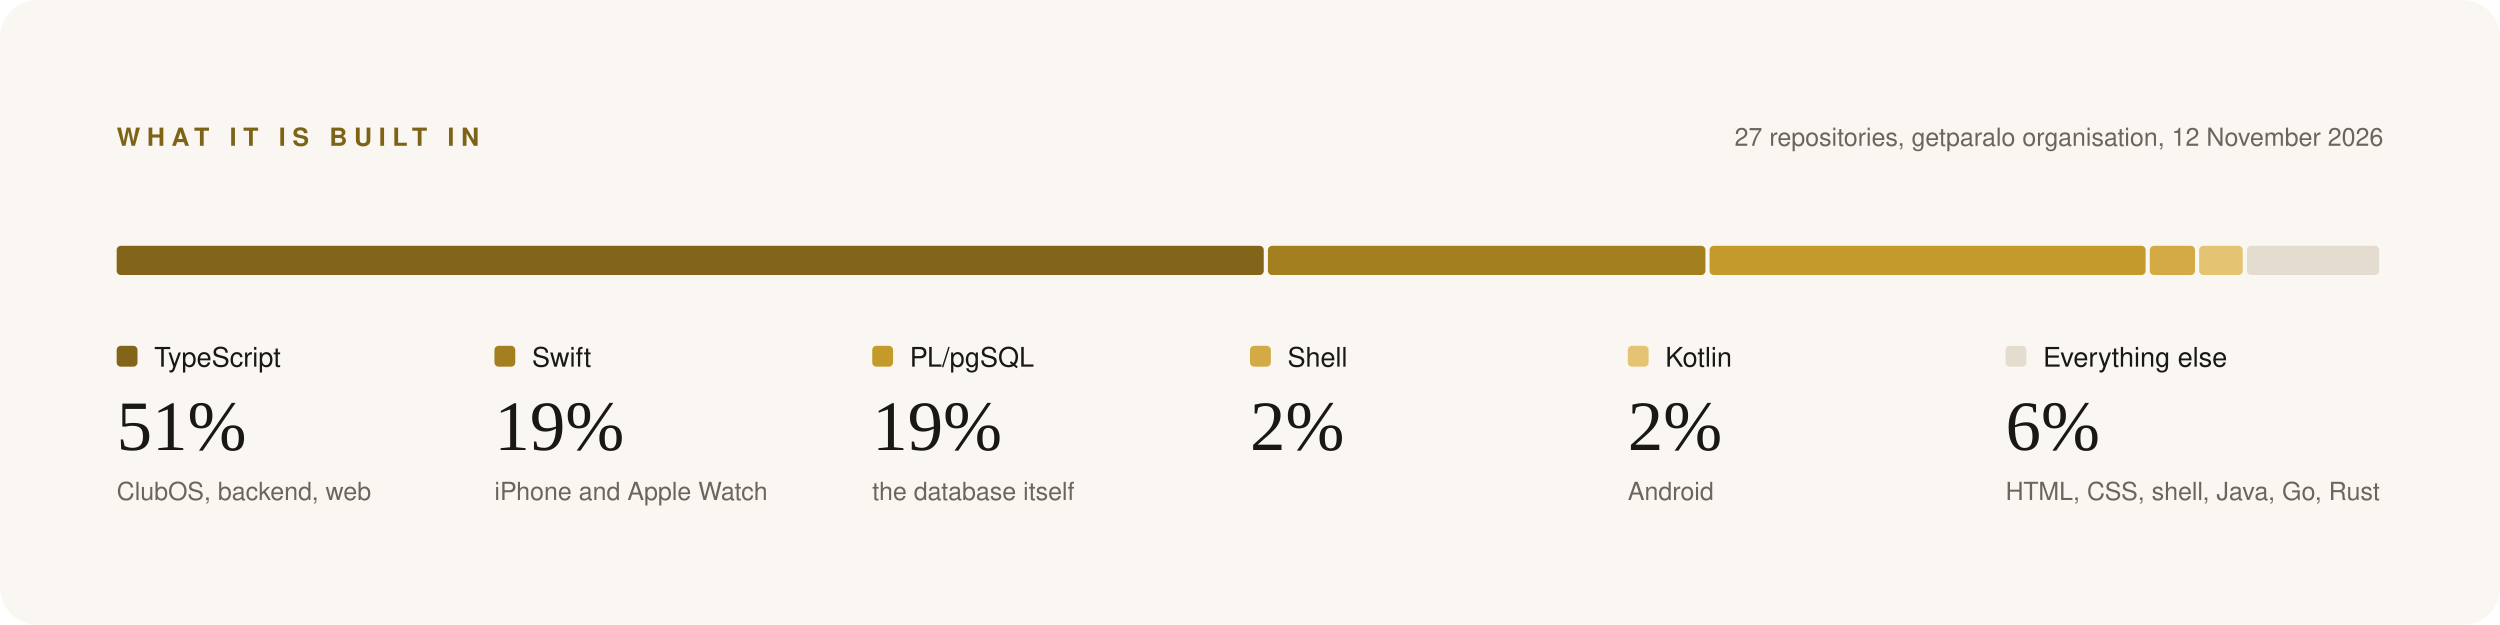
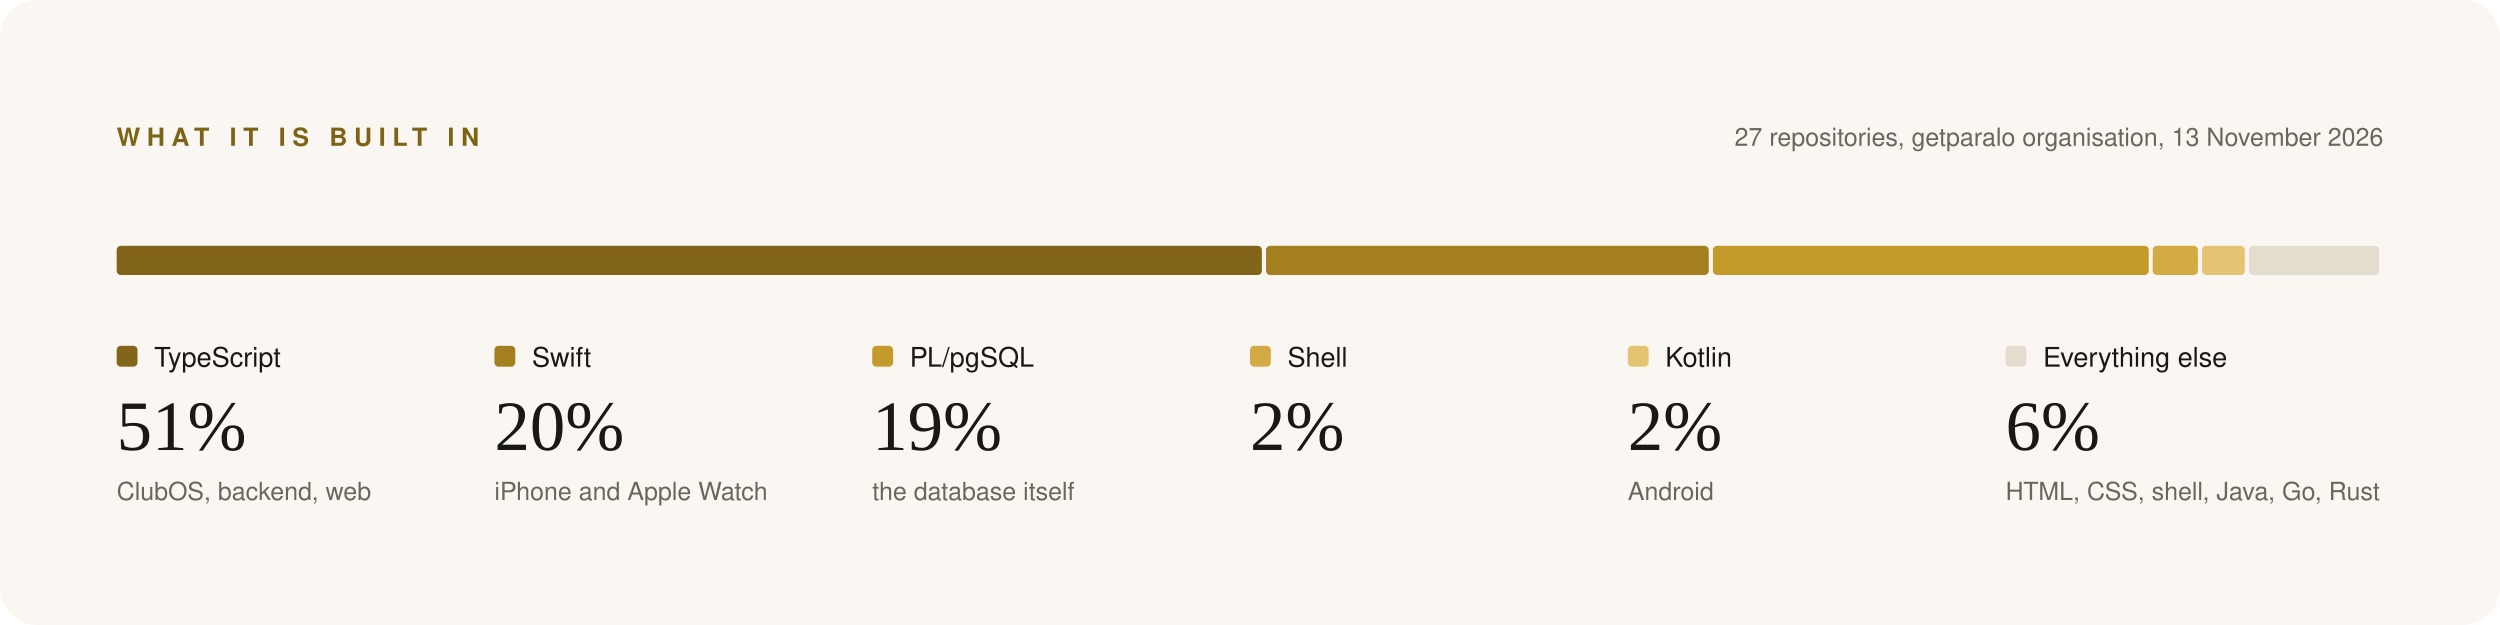
<svg xmlns="http://www.w3.org/2000/svg" width="1200" height="300" viewBox="0 0 1200 300" role="img" aria-label="Languages across Paralo repositories">
  <rect width="1200" height="300" rx="18" fill="#FAF7F2" />
  <text x="56" y="70" font-family="-apple-system, 'Helvetica Neue', Helvetica, Arial, sans-serif" font-size="12" letter-spacing="3.2" font-weight="600" fill="#7D6316">WHAT IT IS BUILT IN</text>
-   <text x="1144" y="70" text-anchor="end" font-family="-apple-system, 'Helvetica Neue', Helvetica, Arial, sans-serif" font-size="12" fill="#6B655C">27 repositories, getparalo organisation, 12 November 2026</text>
-   <rect x="56.0" y="118" width="550.6" height="14" rx="2" fill="#826518">
-     <animate attributeName="width" values="0;0;550.6" keyTimes="0;0.125;1" dur="0.80s" begin="0s" fill="freeze" calcMode="spline" keySplines="0 0 1 1;0.2 0.7 0.2 1" />
+   <text x="1144" y="70" text-anchor="end" font-family="-apple-system, 'Helvetica Neue', Helvetica, Arial, sans-serif" font-size="12" fill="#6B655C">27 repositories, getparalo organisation, 13 November 2026</text>
+   <rect x="56.0" y="118" width="549.7" height="14" rx="2" fill="#826518">
+     <animate attributeName="width" values="0;0;549.7" keyTimes="0;0.125;1" dur="0.80s" begin="0s" fill="freeze" calcMode="spline" keySplines="0 0 1 1;0.2 0.7 0.2 1" />
  </rect>
-   <rect x="608.6" y="118" width="210.0" height="14" rx="2" fill="#A37F1F">
-     <animate attributeName="width" values="0;0;210.0" keyTimes="0;0.239;1" dur="0.92s" begin="0s" fill="freeze" calcMode="spline" keySplines="0 0 1 1;0.2 0.7 0.2 1" />
+   <rect x="607.7" y="118" width="212.5" height="14" rx="2" fill="#A37F1F">
+     <animate attributeName="width" values="0;0;212.5" keyTimes="0;0.239;1" dur="0.92s" begin="0s" fill="freeze" calcMode="spline" keySplines="0 0 1 1;0.2 0.7 0.2 1" />
  </rect>
-   <rect x="820.6" y="118" width="209.3" height="14" rx="2" fill="#C49A2A">
-     <animate attributeName="width" values="0;0;209.3" keyTimes="0;0.327;1" dur="1.04s" begin="0s" fill="freeze" calcMode="spline" keySplines="0 0 1 1;0.2 0.7 0.2 1" />
+   <rect x="822.2" y="118" width="209.2" height="14" rx="2" fill="#C49A2A">
+     <animate attributeName="width" values="0;0;209.2" keyTimes="0;0.327;1" dur="1.04s" begin="0s" fill="freeze" calcMode="spline" keySplines="0 0 1 1;0.2 0.7 0.2 1" />
  </rect>
-   <rect x="1031.9" y="118" width="21.7" height="14" rx="2" fill="#D4AA45">
+   <rect x="1033.3" y="118" width="21.7" height="14" rx="2" fill="#D4AA45">
    <animate attributeName="width" values="0;0;21.7" keyTimes="0;0.397;1" dur="1.16s" begin="0s" fill="freeze" calcMode="spline" keySplines="0 0 1 1;0.2 0.7 0.2 1" />
  </rect>
-   <rect x="1055.6" y="118" width="20.9" height="14" rx="2" fill="#E4C373">
-     <animate attributeName="width" values="0;0;20.9" keyTimes="0;0.453;1" dur="1.28s" begin="0s" fill="freeze" calcMode="spline" keySplines="0 0 1 1;0.2 0.7 0.2 1" />
+   <rect x="1057.0" y="118" width="20.5" height="14" rx="2" fill="#E4C373">
+     <animate attributeName="width" values="0;0;20.5" keyTimes="0;0.453;1" dur="1.28s" begin="0s" fill="freeze" calcMode="spline" keySplines="0 0 1 1;0.2 0.7 0.2 1" />
  </rect>
-   <rect x="1078.5" y="118" width="63.5" height="14" rx="2" fill="#E3DCCF">
-     <animate attributeName="width" values="0;0;63.5" keyTimes="0;0.500;1" dur="1.40s" begin="0s" fill="freeze" calcMode="spline" keySplines="0 0 1 1;0.2 0.7 0.2 1" />
+   <rect x="1079.5" y="118" width="62.5" height="14" rx="2" fill="#E3DCCF">
+     <animate attributeName="width" values="0;0;62.5" keyTimes="0;0.500;1" dur="1.40s" begin="0s" fill="freeze" calcMode="spline" keySplines="0 0 1 1;0.2 0.7 0.2 1" />
  </rect>
  <rect x="56.0" y="166" width="10" height="10" rx="2" fill="#826518" />
  <text x="74.0" y="176" font-family="-apple-system, 'Helvetica Neue', Helvetica, Arial, sans-serif" font-size="13" fill="#1A1815">TypeScript</text>
  <text x="56.0" y="216" font-family="Georgia, 'Times New Roman', Times, serif" font-size="34" fill="#1A1815">51%</text>
  <text x="56.0" y="240" font-family="-apple-system, 'Helvetica Neue', Helvetica, Arial, sans-serif" font-size="12" fill="#6B655C">ClubOS, backend, web</text>
  <rect x="237.333" y="166" width="10" height="10" rx="2" fill="#A37F1F" />
  <text x="255.333" y="176" font-family="-apple-system, 'Helvetica Neue', Helvetica, Arial, sans-serif" font-size="13" fill="#1A1815">Swift</text>
-   <text x="237.333" y="216" font-family="Georgia, 'Times New Roman', Times, serif" font-size="34" fill="#1A1815">19%</text>
+   <text x="237.333" y="216" font-family="Georgia, 'Times New Roman', Times, serif" font-size="34" fill="#1A1815">20%</text>
  <text x="237.333" y="240" font-family="-apple-system, 'Helvetica Neue', Helvetica, Arial, sans-serif" font-size="12" fill="#6B655C">iPhone and Apple Watch</text>
  <rect x="418.667" y="166" width="10" height="10" rx="2" fill="#C49A2A" />
  <text x="436.667" y="176" font-family="-apple-system, 'Helvetica Neue', Helvetica, Arial, sans-serif" font-size="13" fill="#1A1815">PL/pgSQL</text>
  <text x="418.667" y="216" font-family="Georgia, 'Times New Roman', Times, serif" font-size="34" fill="#1A1815">19%</text>
  <text x="418.667" y="240" font-family="-apple-system, 'Helvetica Neue', Helvetica, Arial, sans-serif" font-size="12" fill="#6B655C">the database itself</text>
  <rect x="600.0" y="166" width="10" height="10" rx="2" fill="#D4AA45" />
  <text x="618.0" y="176" font-family="-apple-system, 'Helvetica Neue', Helvetica, Arial, sans-serif" font-size="13" fill="#1A1815">Shell</text>
  <text x="600.0" y="216" font-family="Georgia, 'Times New Roman', Times, serif" font-size="34" fill="#1A1815">2%</text>
  <text x="600.0" y="240" font-family="-apple-system, 'Helvetica Neue', Helvetica, Arial, sans-serif" font-size="12" fill="#6B655C" />
  <rect x="781.333" y="166" width="10" height="10" rx="2" fill="#E4C373" />
  <text x="799.333" y="176" font-family="-apple-system, 'Helvetica Neue', Helvetica, Arial, sans-serif" font-size="13" fill="#1A1815">Kotlin</text>
  <text x="781.333" y="216" font-family="Georgia, 'Times New Roman', Times, serif" font-size="34" fill="#1A1815">2%</text>
  <text x="781.333" y="240" font-family="-apple-system, 'Helvetica Neue', Helvetica, Arial, sans-serif" font-size="12" fill="#6B655C">Android</text>
  <rect x="962.667" y="166" width="10" height="10" rx="2" fill="#E3DCCF" />
  <text x="980.667" y="176" font-family="-apple-system, 'Helvetica Neue', Helvetica, Arial, sans-serif" font-size="13" fill="#1A1815">Everything else</text>
  <text x="962.667" y="216" font-family="Georgia, 'Times New Roman', Times, serif" font-size="34" fill="#1A1815">6%</text>
  <text x="962.667" y="240" font-family="-apple-system, 'Helvetica Neue', Helvetica, Arial, sans-serif" font-size="12" fill="#6B655C">HTML, CSS, shell, Java, Go, Rust</text>
</svg>
